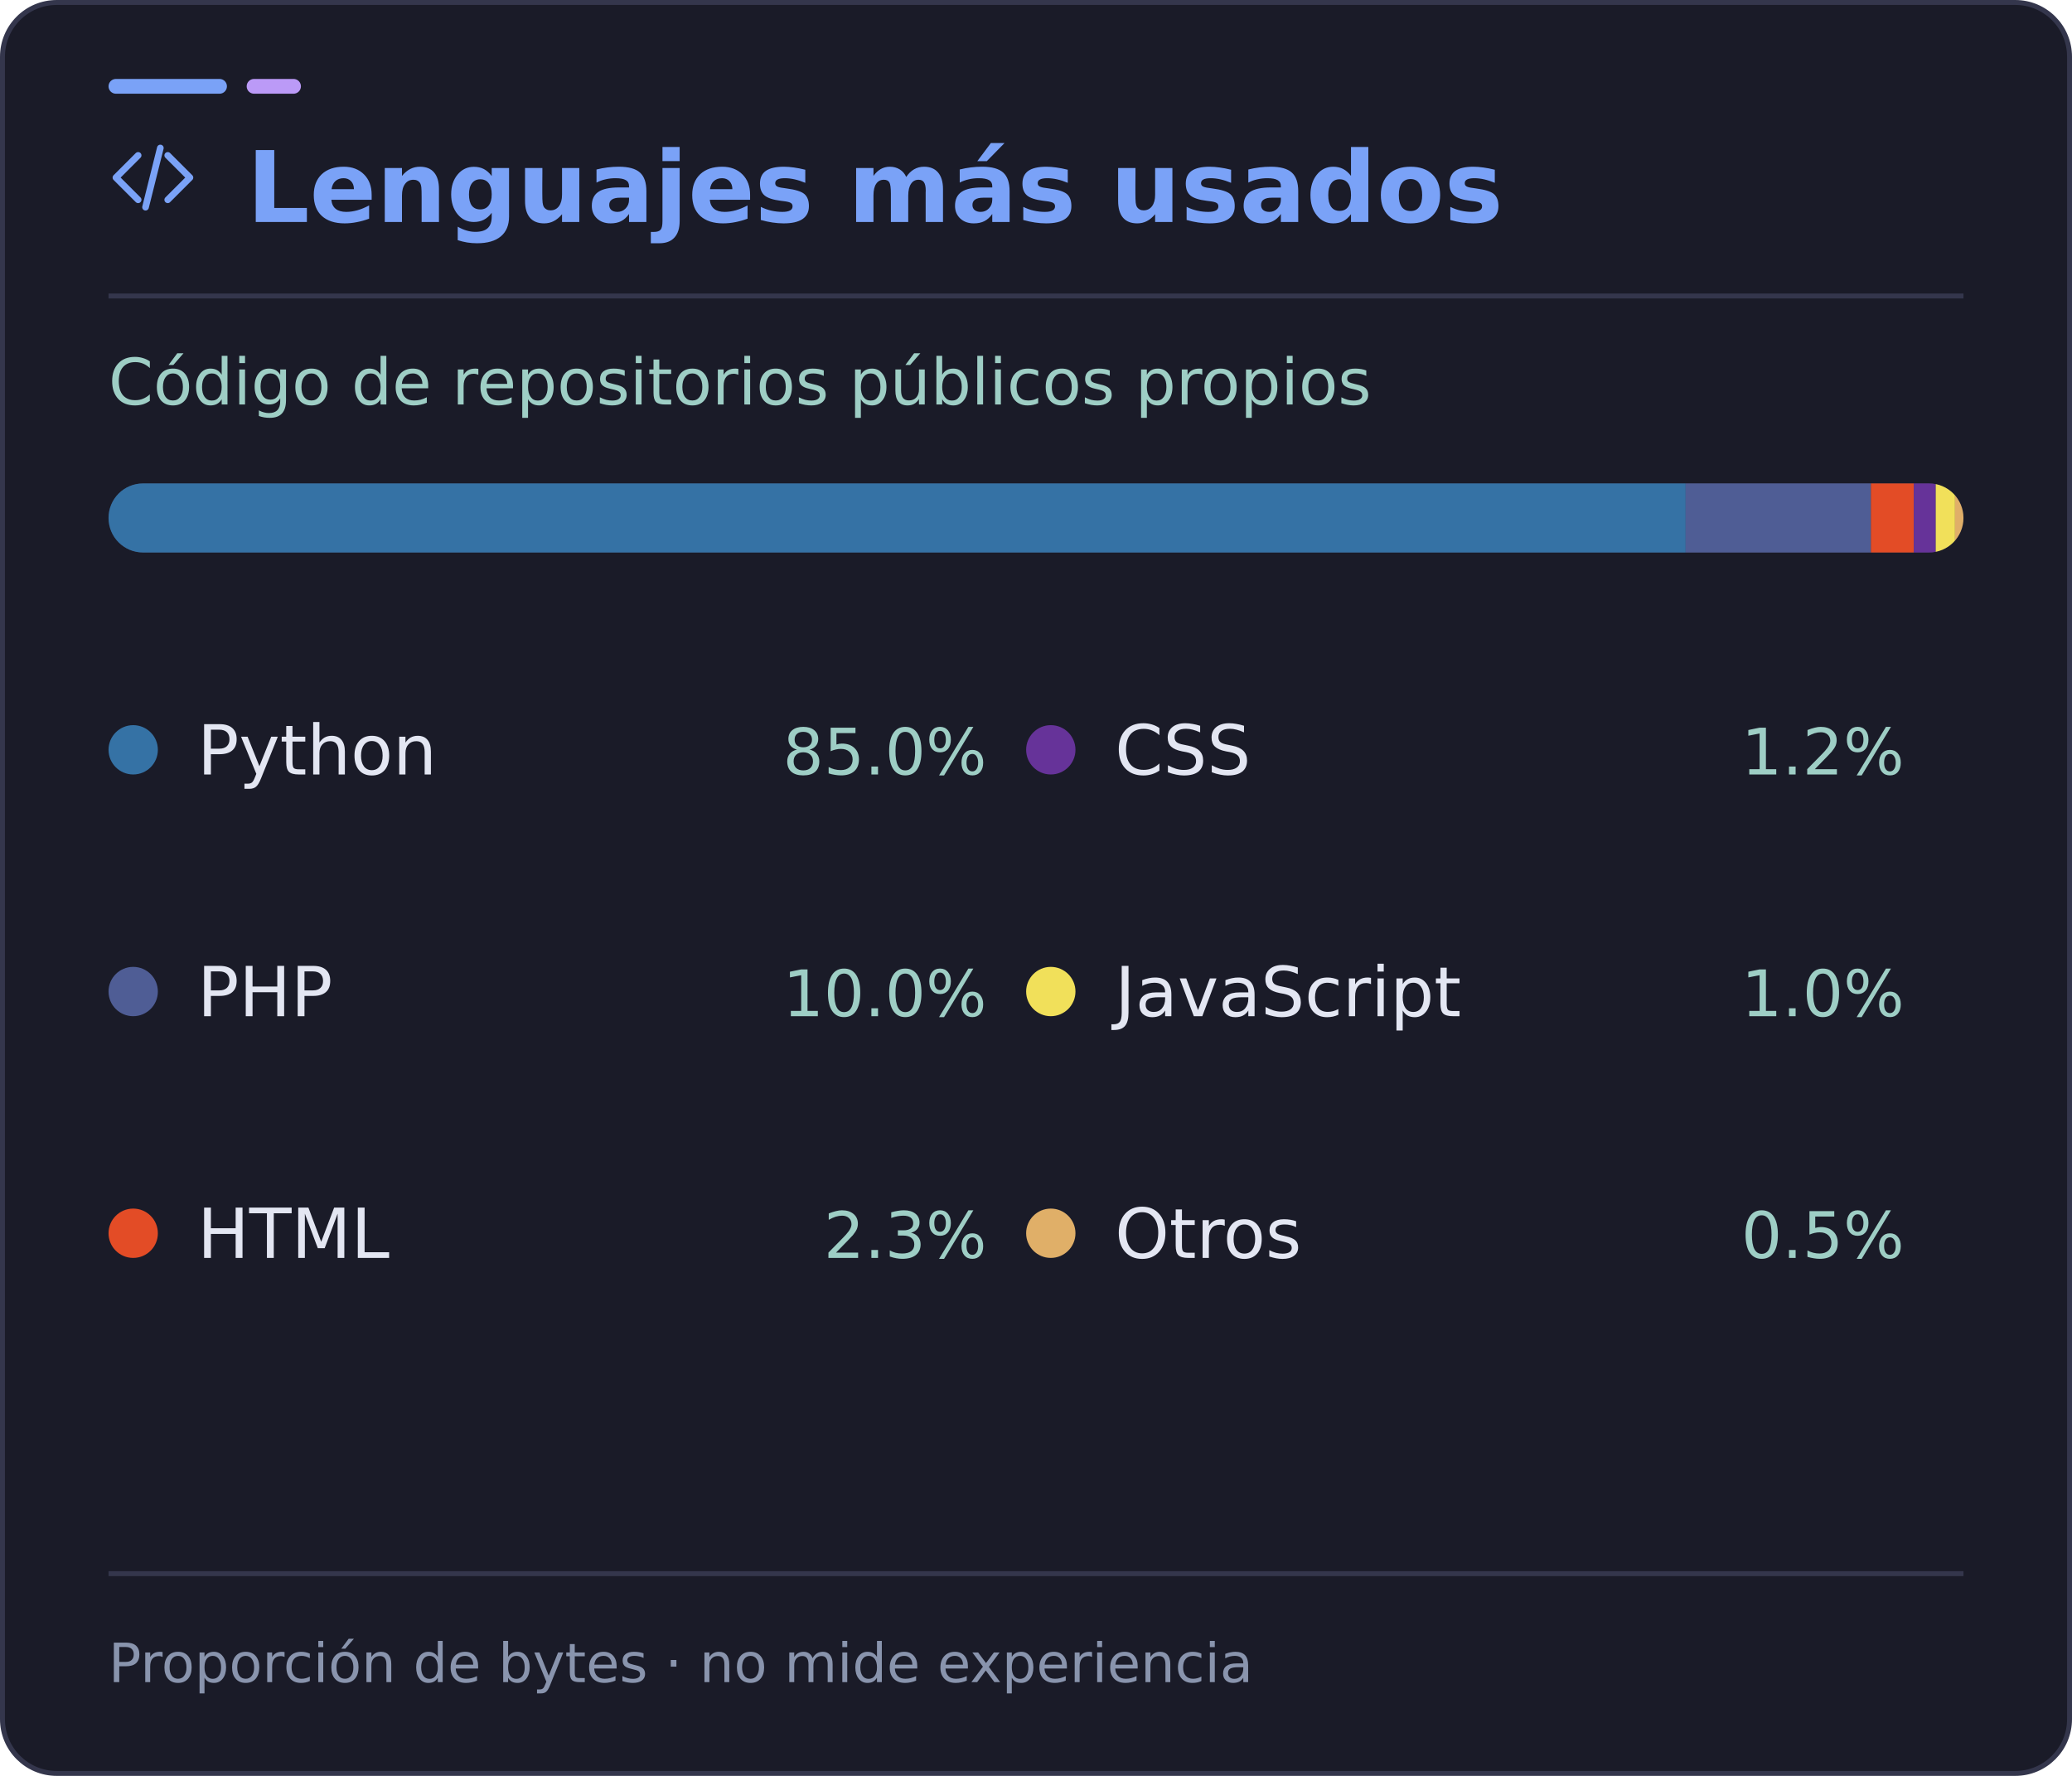
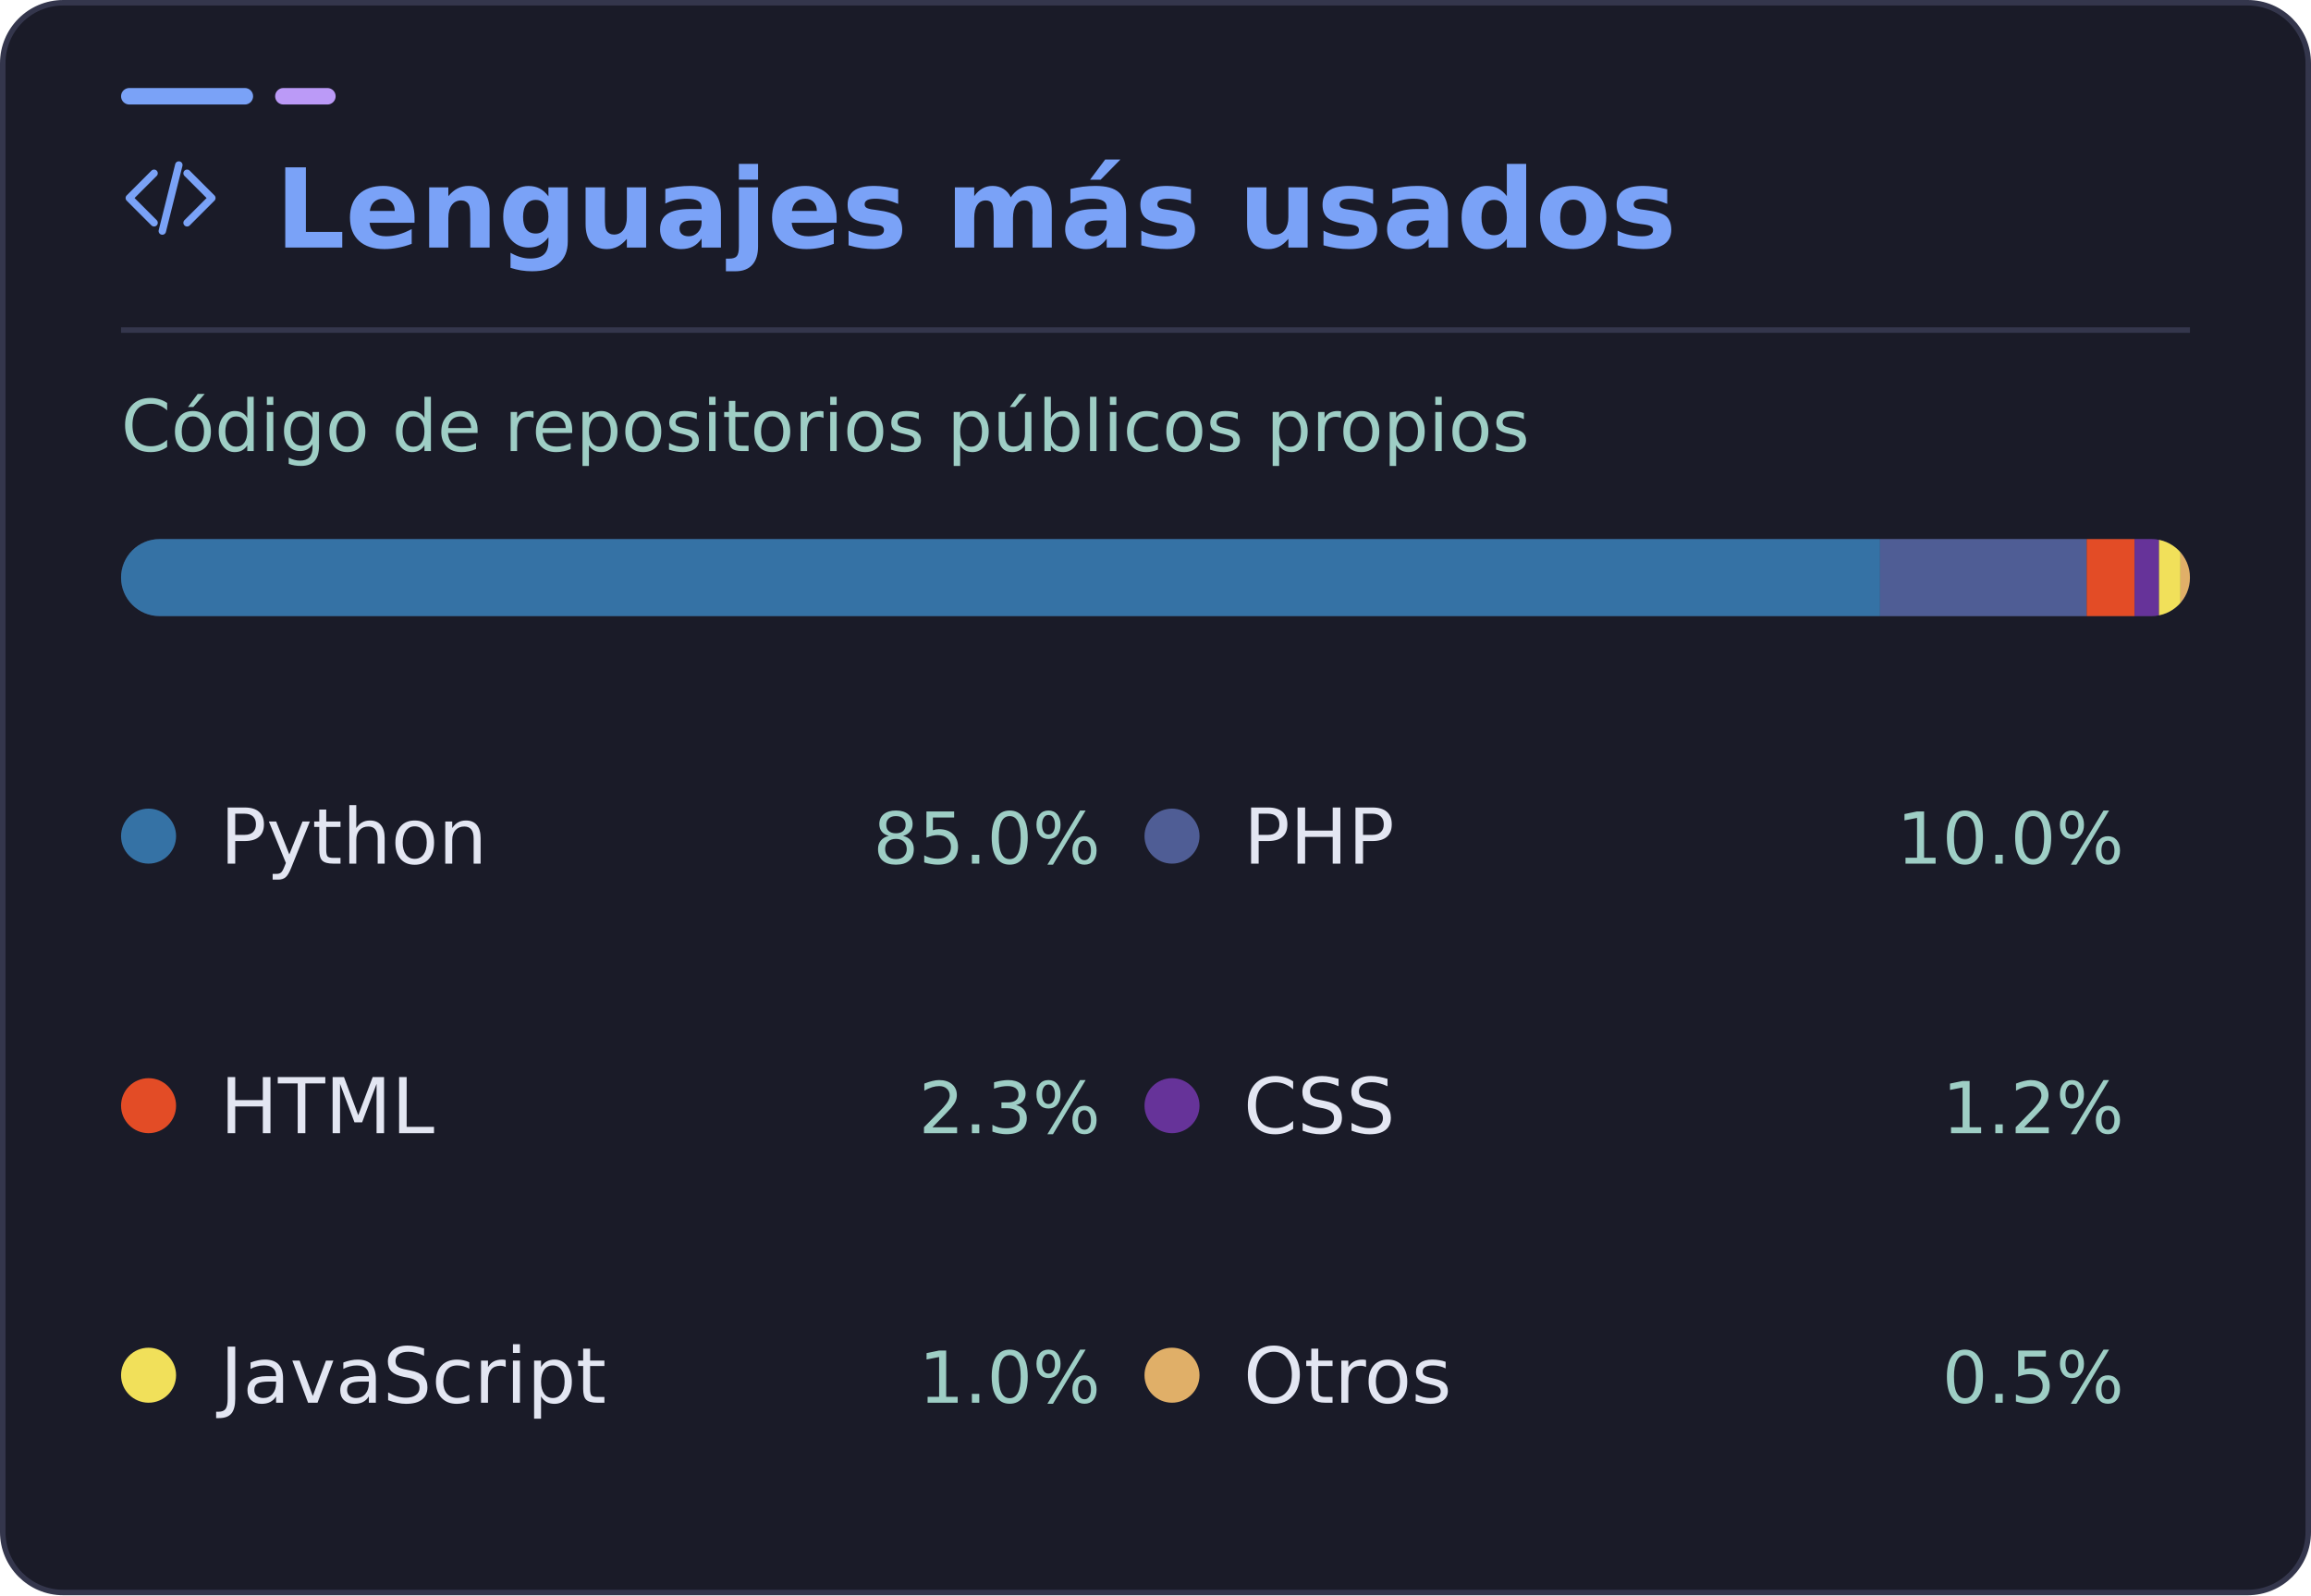
- <svg xmlns="http://www.w3.org/2000/svg" width="420" height="360" viewBox="0 0 420 360" role="img" aria-labelledby="title desc">
-   <rect x="0.5" y="0.5" width="419" height="359" rx="11" fill="#1a1b28" stroke="#34364c" />
+ <svg xmlns="http://www.w3.org/2000/svg" width="420" height="290" viewBox="0 0 420 290" role="img" aria-labelledby="title desc">
+   <rect x="0.5" y="0.5" width="419" height="289" rx="11" fill="#1a1b28" stroke="#34364c" />
  <rect x="22" y="16" width="24" height="3" rx="1.5" fill="#7aa2f7" />
  <rect x="50" y="16" width="11" height="3" rx="1.5" fill="#bb9af7" />
  <path d="M22 60H398" stroke="#34364c" />
  <g font-family="DejaVu Sans, Segoe UI, Arial, sans-serif">
    <svg x="22" y="27" width="18" height="18" viewBox="0 0 24 24" fill="none" stroke="#7aa2f7" stroke-width="1.8" stroke-linecap="round" stroke-linejoin="round" aria-hidden="true">
      <path d="m8 6-6 6 6 6m8-12 6 6-6 6m-2-14-4 16" />
    </svg>
    <text x="50" y="45" fill="#7aa2f7" font-size="20" font-weight="700">Lenguajes más usados</text>
    <text x="22" y="82" fill="#9ecec5" font-size="13">Código de repositorios públicos propios</text>
    <defs>
      <clipPath id="bar">
        <rect x="22" y="98" width="376" height="14" rx="7" />
      </clipPath>
    </defs>
    <rect x="22" y="98" width="376" height="14" rx="7" fill="#34364c" />
    <g clip-path="url(#bar)">
      <rect x="22.00" y="98" width="319.69" height="14" fill="#3572A5" />
      <rect x="341.69" y="98" width="37.54" height="14" fill="#4F5D95" />
      <rect x="379.24" y="98" width="8.69" height="14" fill="#e34c26" />
      <rect x="387.93" y="98" width="4.45" height="14" fill="#663399" />
      <rect x="392.38" y="98" width="3.91" height="14" fill="#f1e05a" />
      <rect x="396.29" y="98" width="1.71" height="14" fill="#e0af68" />
    </g>
    <circle cx="27" cy="152" r="5" fill="#3572A5" />
    <text x="40" y="157" fill="#e3e6f2" font-size="14">Python</text>
    <text x="200" y="157" text-anchor="end" fill="#9ecec5" font-size="13">85.0%</text>
-     <circle cx="27" cy="201" r="5" fill="#4F5D95" />
-     <text x="40" y="206" fill="#e3e6f2" font-size="14">PHP</text>
-     <text x="200" y="206" text-anchor="end" fill="#9ecec5" font-size="13">10.0%</text>
-     <circle cx="27" cy="250" r="5" fill="#e34c26" />
-     <text x="40" y="255" fill="#e3e6f2" font-size="14">HTML</text>
-     <text x="200" y="255" text-anchor="end" fill="#9ecec5" font-size="13">2.3%</text>
-     <circle cx="213" cy="152" r="5" fill="#663399" />
-     <text x="226" y="157" fill="#e3e6f2" font-size="14">CSS</text>
-     <text x="386" y="157" text-anchor="end" fill="#9ecec5" font-size="13">1.2%</text>
-     <circle cx="213" cy="201" r="5" fill="#f1e05a" />
-     <text x="226" y="206" fill="#e3e6f2" font-size="14">JavaScript</text>
-     <text x="386" y="206" text-anchor="end" fill="#9ecec5" font-size="13">1.0%</text>
+     <circle cx="213" cy="152" r="5" fill="#4F5D95" />
+     <text x="226" y="157" fill="#e3e6f2" font-size="14">PHP</text>
+     <text x="386" y="157" text-anchor="end" fill="#9ecec5" font-size="13">10.0%</text>
+     <circle cx="27" cy="201" r="5" fill="#e34c26" />
+     <text x="40" y="206" fill="#e3e6f2" font-size="14">HTML</text>
+     <text x="200" y="206" text-anchor="end" fill="#9ecec5" font-size="13">2.3%</text>
+     <circle cx="213" cy="201" r="5" fill="#663399" />
+     <text x="226" y="206" fill="#e3e6f2" font-size="14">CSS</text>
+     <text x="386" y="206" text-anchor="end" fill="#9ecec5" font-size="13">1.2%</text>
+     <circle cx="27" cy="250" r="5" fill="#f1e05a" />
+     <text x="40" y="255" fill="#e3e6f2" font-size="14">JavaScript</text>
+     <text x="200" y="255" text-anchor="end" fill="#9ecec5" font-size="13">1.0%</text>
    <circle cx="213" cy="250" r="5" fill="#e0af68" />
    <text x="226" y="255" fill="#e3e6f2" font-size="14">Otros</text>
    <text x="386" y="255" text-anchor="end" fill="#9ecec5" font-size="13">0.5%</text>
-     <path d="M22 319H398" stroke="#34364c" />
-     <text x="22" y="341" fill="#8994ad" font-size="11">Proporción de bytes · no mide experiencia</text>
  </g>
</svg>
